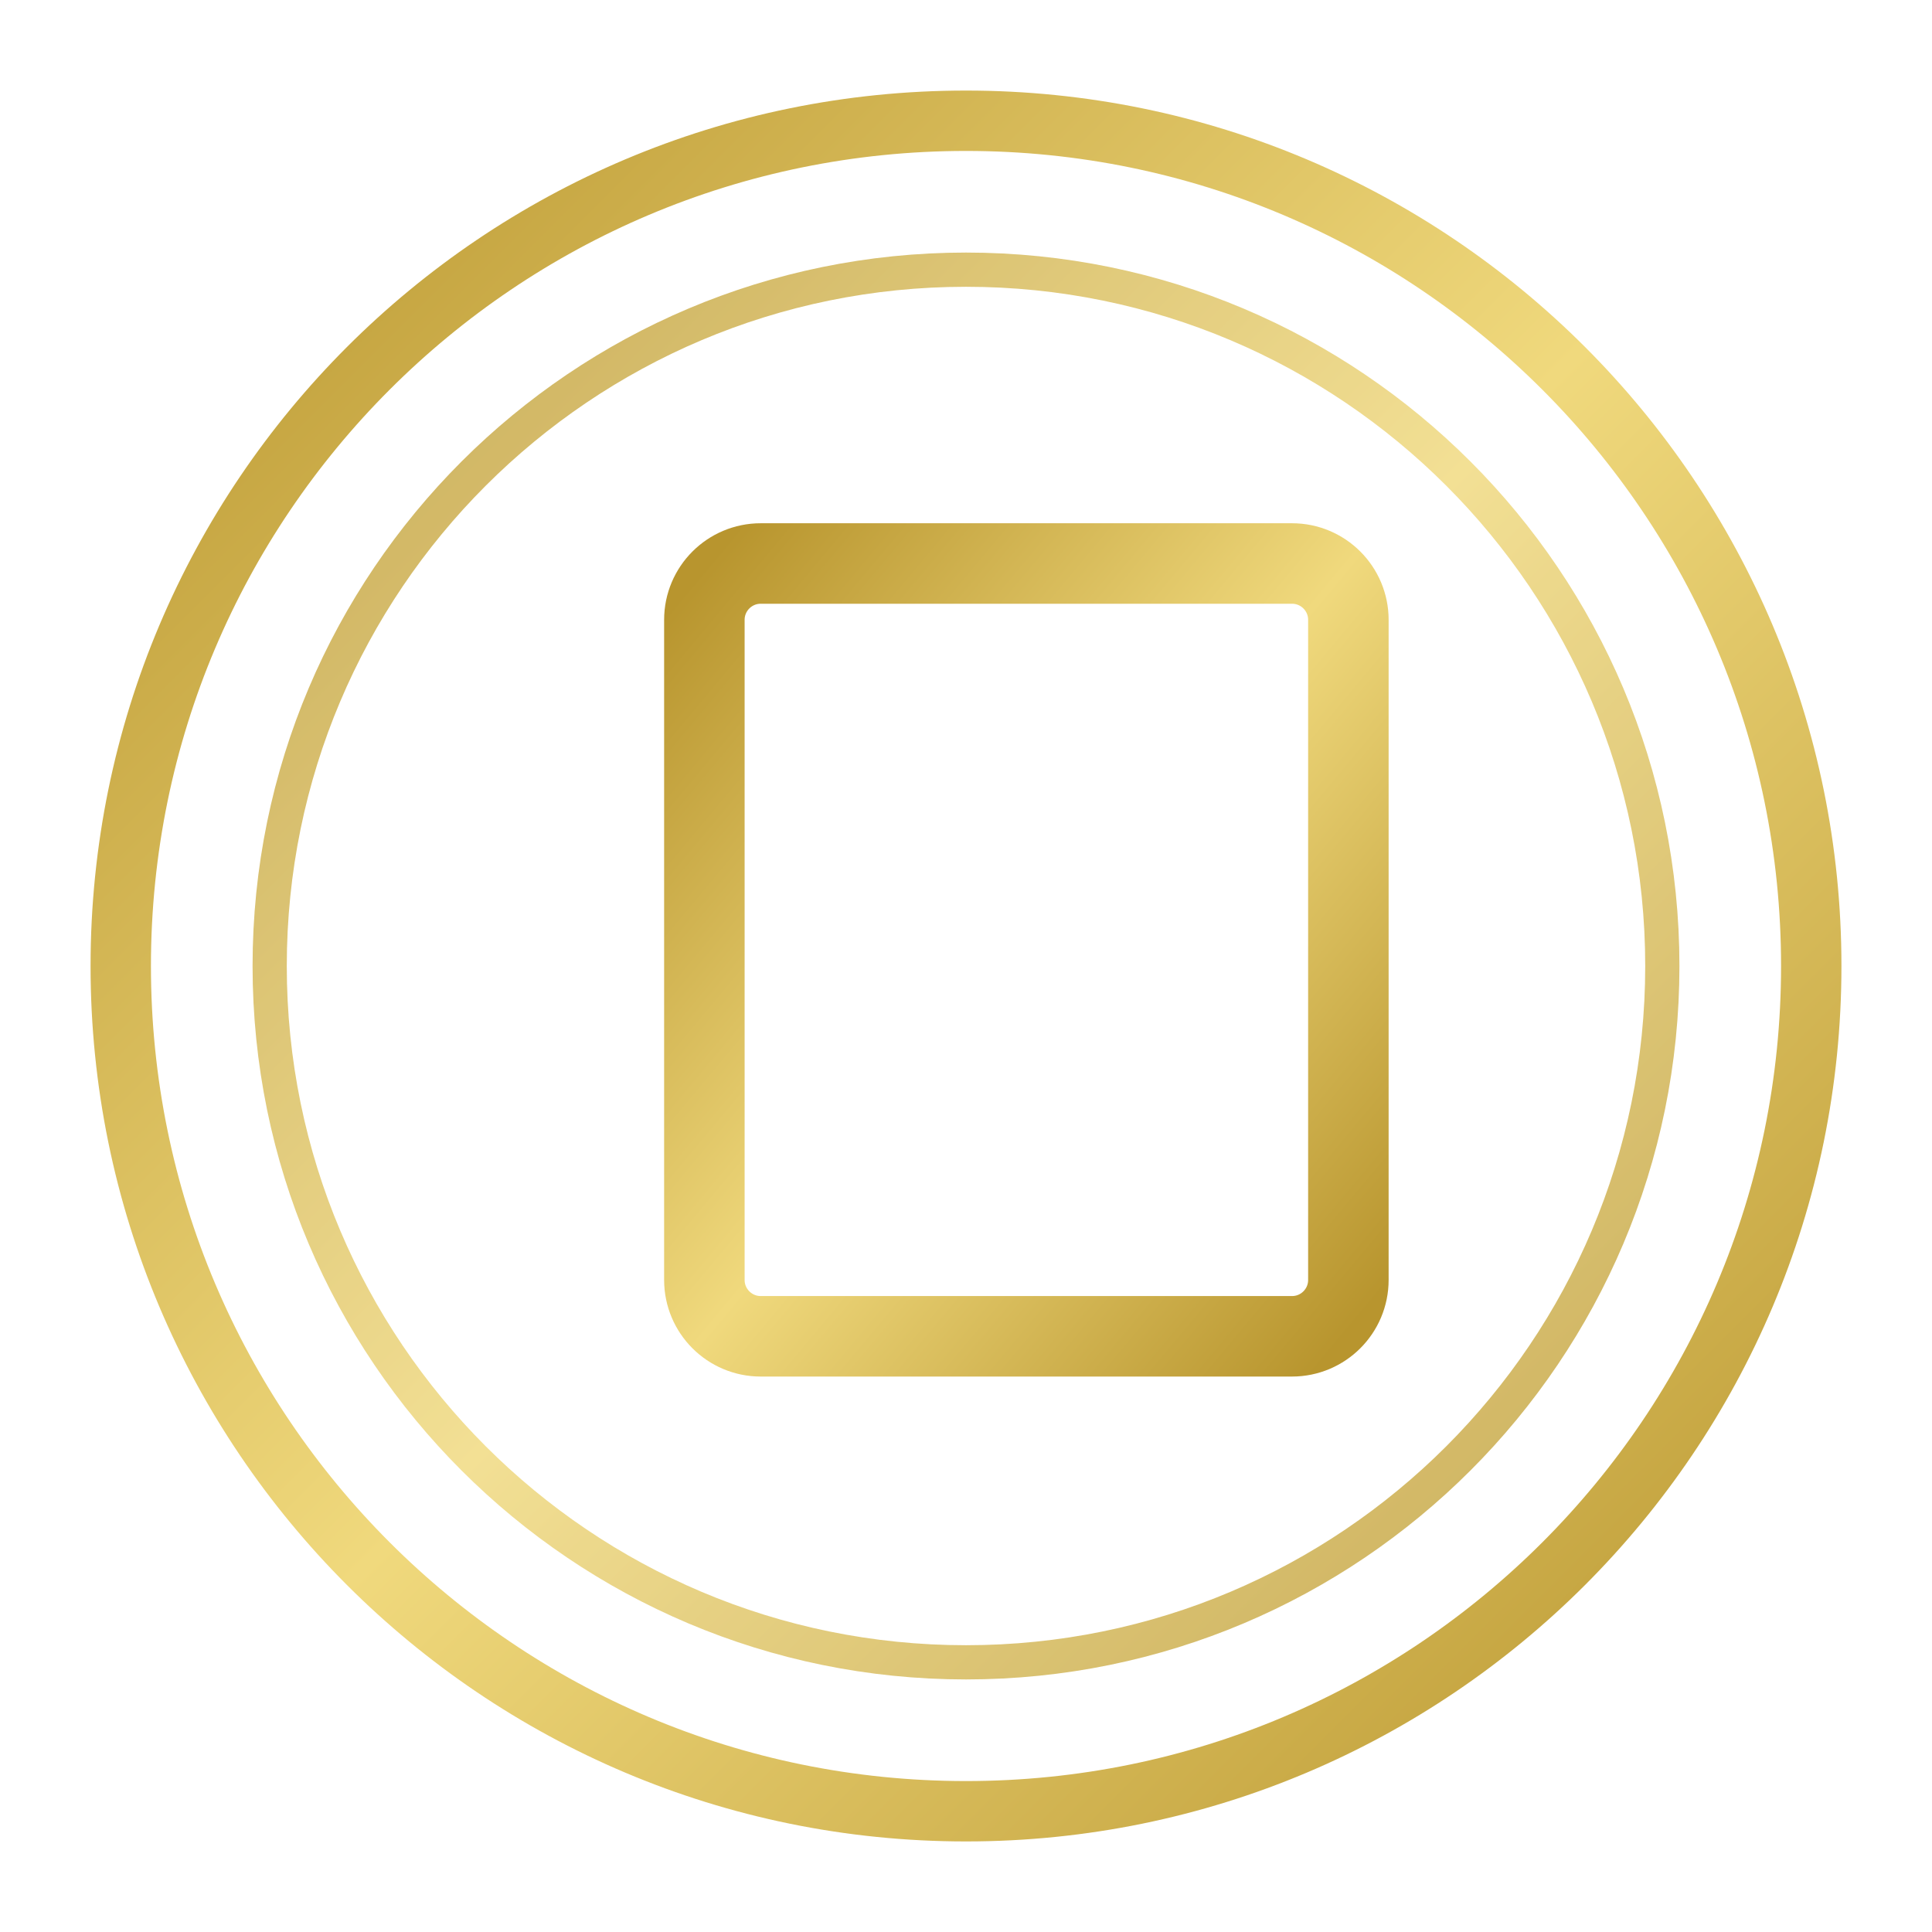
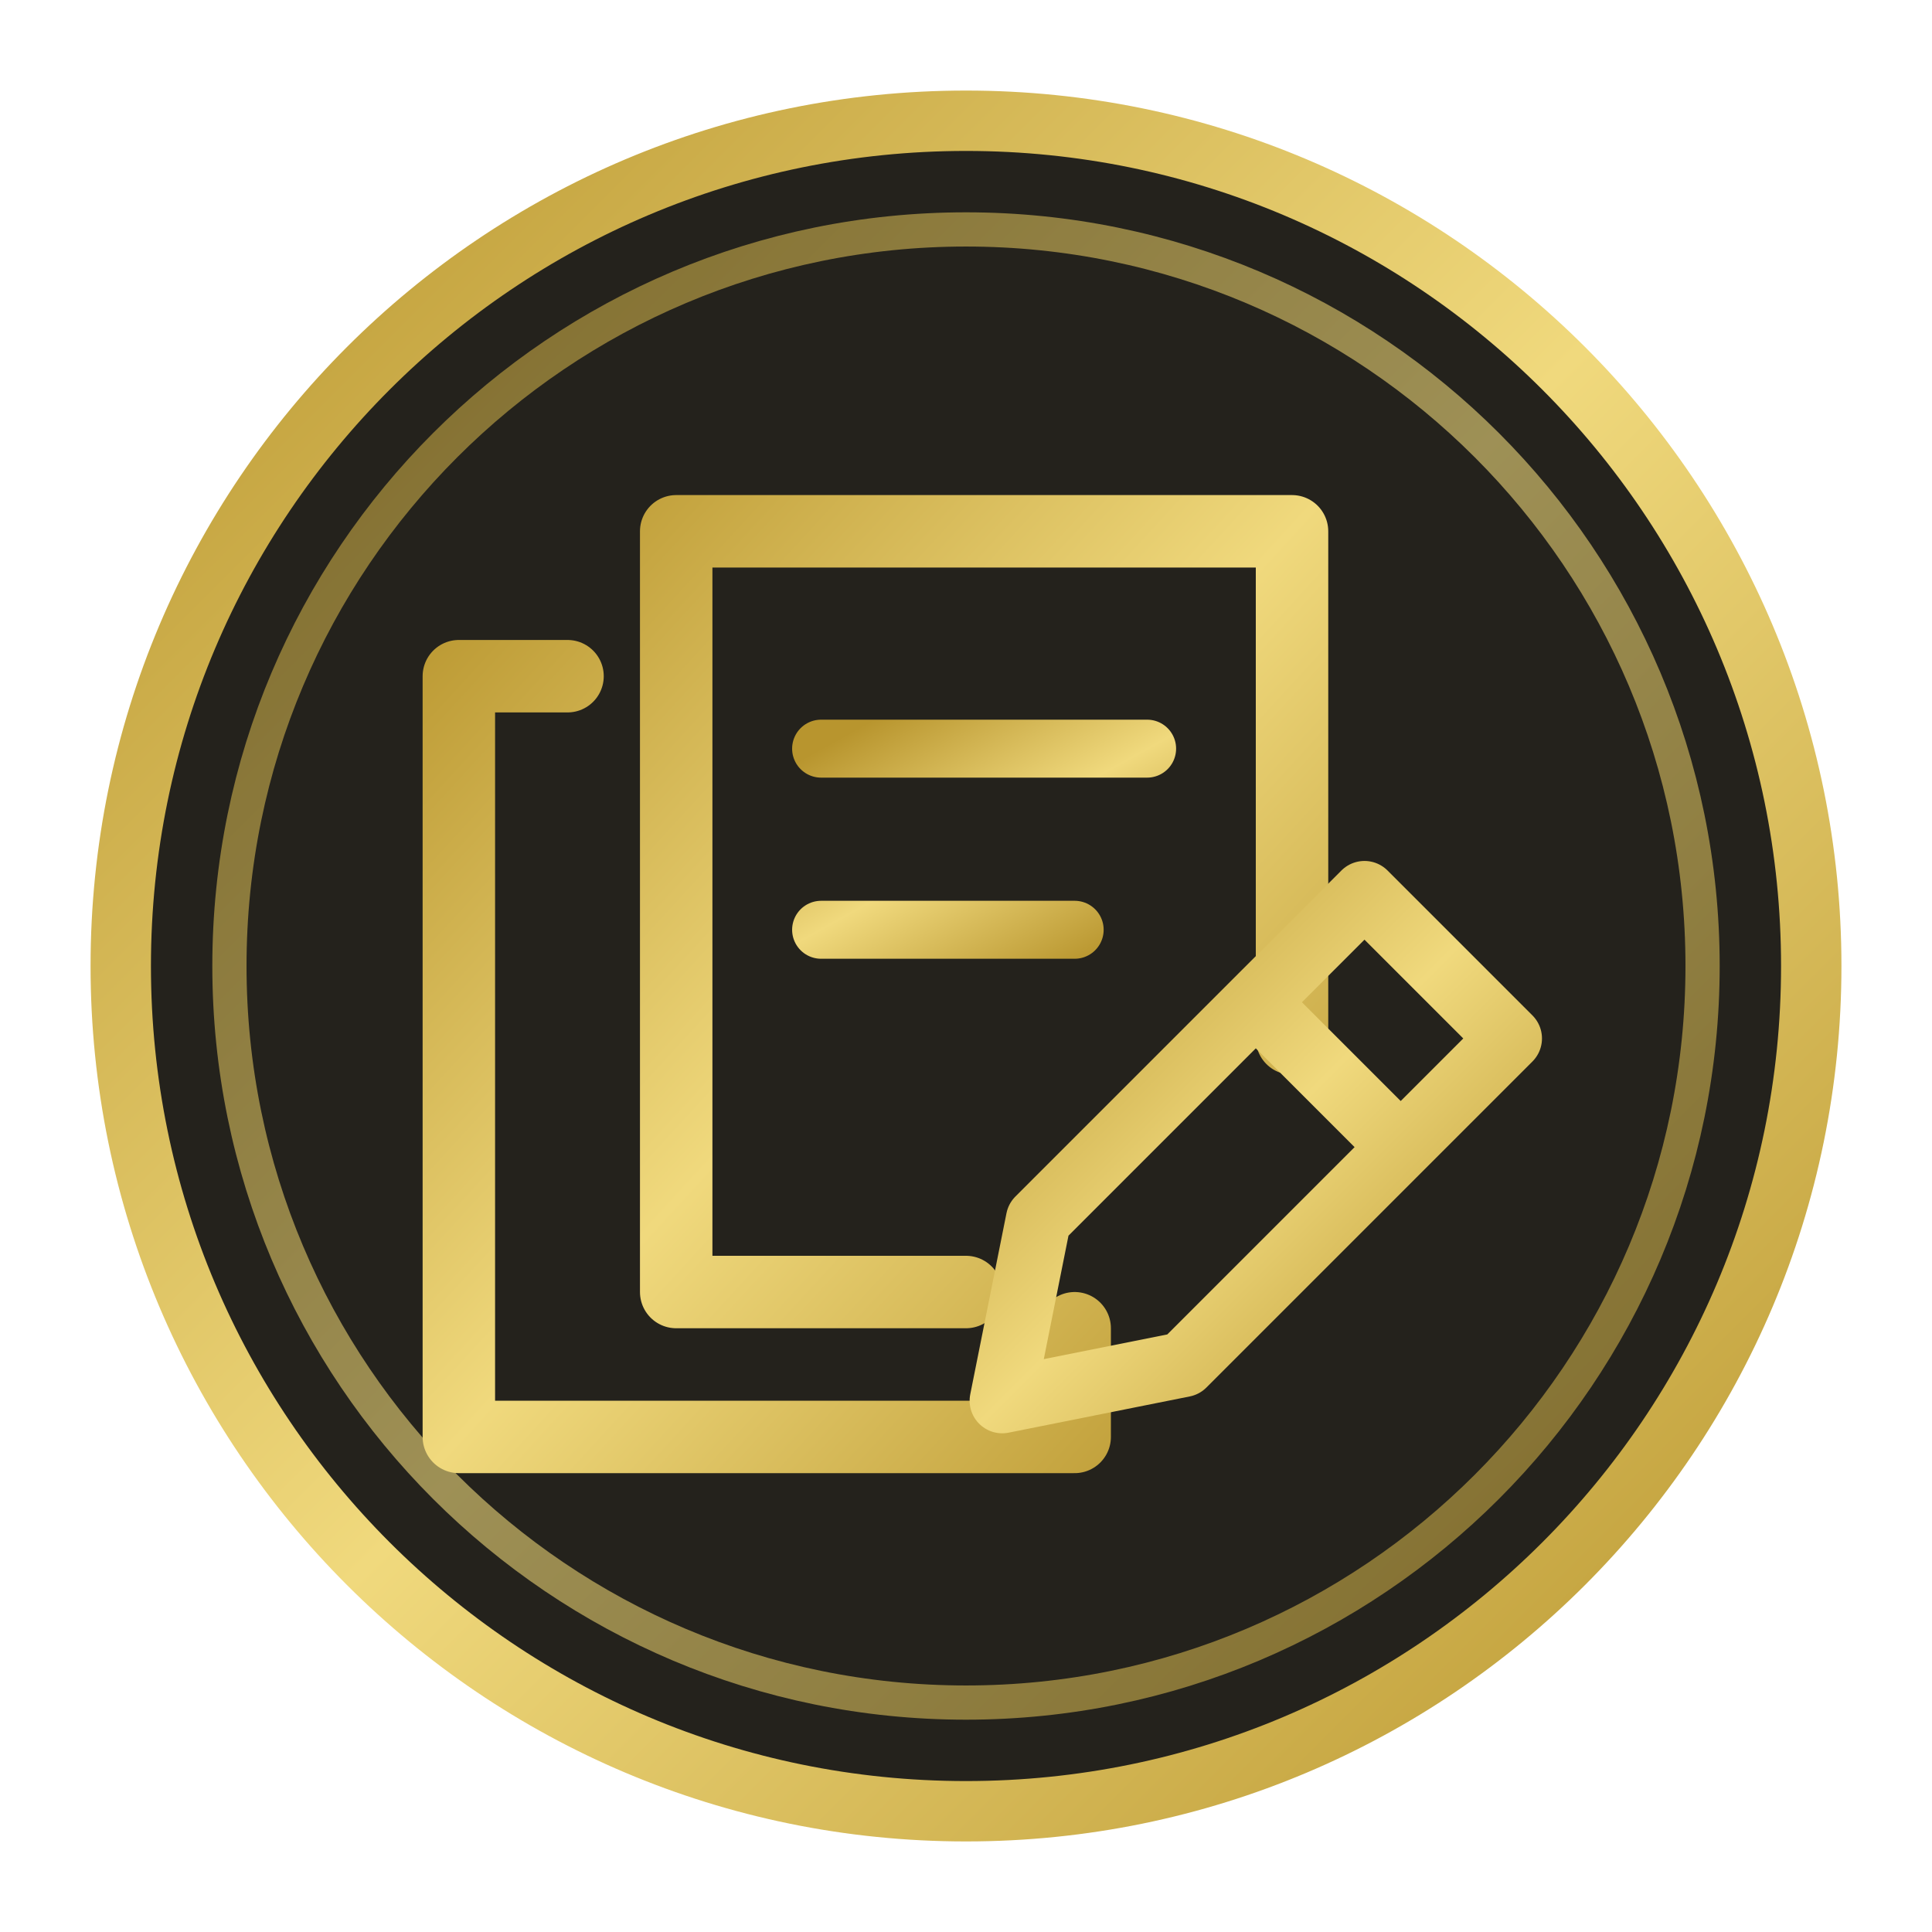
<svg xmlns="http://www.w3.org/2000/svg" width="48" height="48" viewBox="0 0 48 48" role="presentation" focusable="false" aria-hidden="true">
  <defs>
    <linearGradient id="mfoil" x1="0" y1="0" x2="1" y2="1">
      <stop stop-color="#b8952e" />
      <stop offset=".5" stop-color="#f0d97d" />
      <stop offset="1" stop-color="#b8952e" />
    </linearGradient>
  </defs>
-   <circle cx="24" cy="24" r="21" fill="none" stroke="url(#mfoil)" stroke-width="1.5" />
-   <circle cx="24" cy="24" r="17.3" fill="none" stroke="url(#mfoil)" stroke-width="0.85" opacity=".82" />
-   <g fill="none" stroke="url(#mfoil)" stroke-width="2" stroke-linecap="round" stroke-linejoin="round">
-     <line x1="14.3" y1="18.5" x2="14.3" y2="29.5" />
-     <line x1="15.8" y1="16.3" x2="15.8" y2="31.7" />
-     <rect x="17.5" y="14" width="16" height="19.2" rx="1.4" />
-     <line x1="20.5" y1="19.3" x2="29.5" y2="19.3" />
-     <line x1="20.5" y1="23.4" x2="29.5" y2="23.4" />
-     <line x1="20.5" y1="27.5" x2="27" y2="27.5" />
+   <circle cx="24" cy="24" r="21" fill="#1c1913" fill-opacity=".96" stroke="url(#mfoil)" stroke-width="1.5" />
+   <circle cx="24" cy="24" r="18.3" fill="none" stroke="url(#mfoil)" stroke-width="0.85" opacity=".6" />
+   <g fill="none" stroke="url(#mfoil)" stroke-width="2" stroke-linecap="round" stroke-linejoin="round" transform="translate(24 24) scale(.9) translate(-24 -24)">
+     <path d="M13 16H10v21h17v-3M16 12h17v14M16 12v21h8" />
+     <path d="M20 18h9M20 23h7" stroke-width="1.6" />
+     <path d="m26 31 9-9 4 4-9 9-5 1Zm6-6 4 4" stroke-width="1.8" />
  </g>
</svg>
